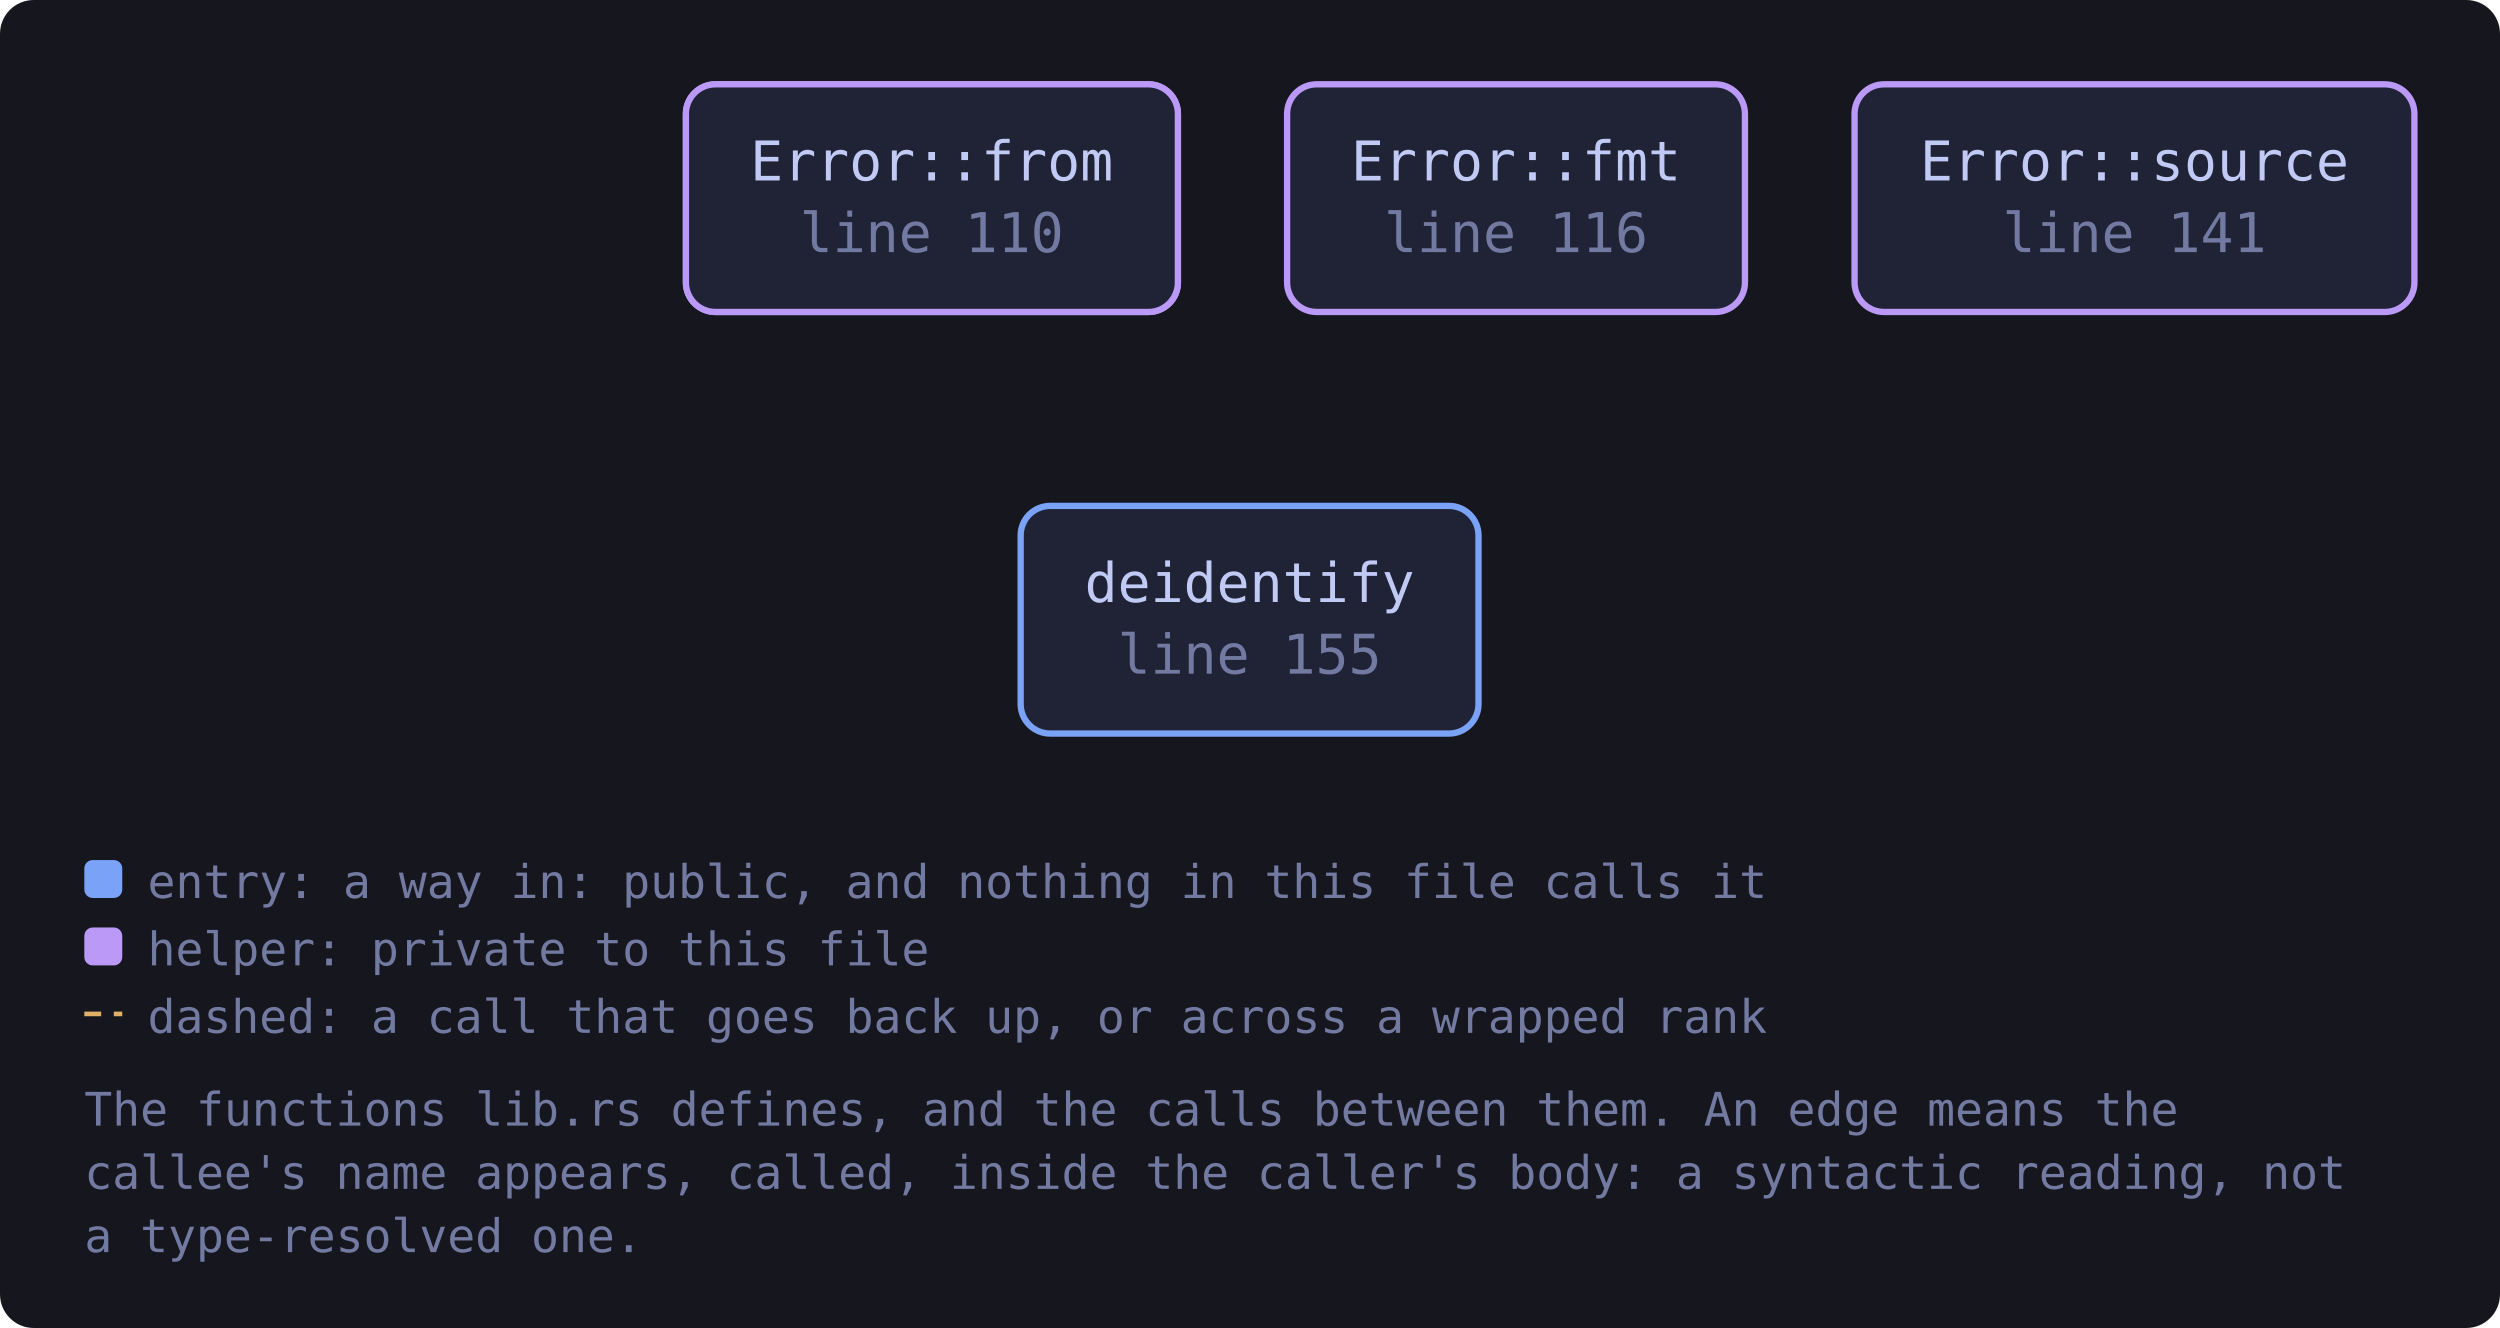
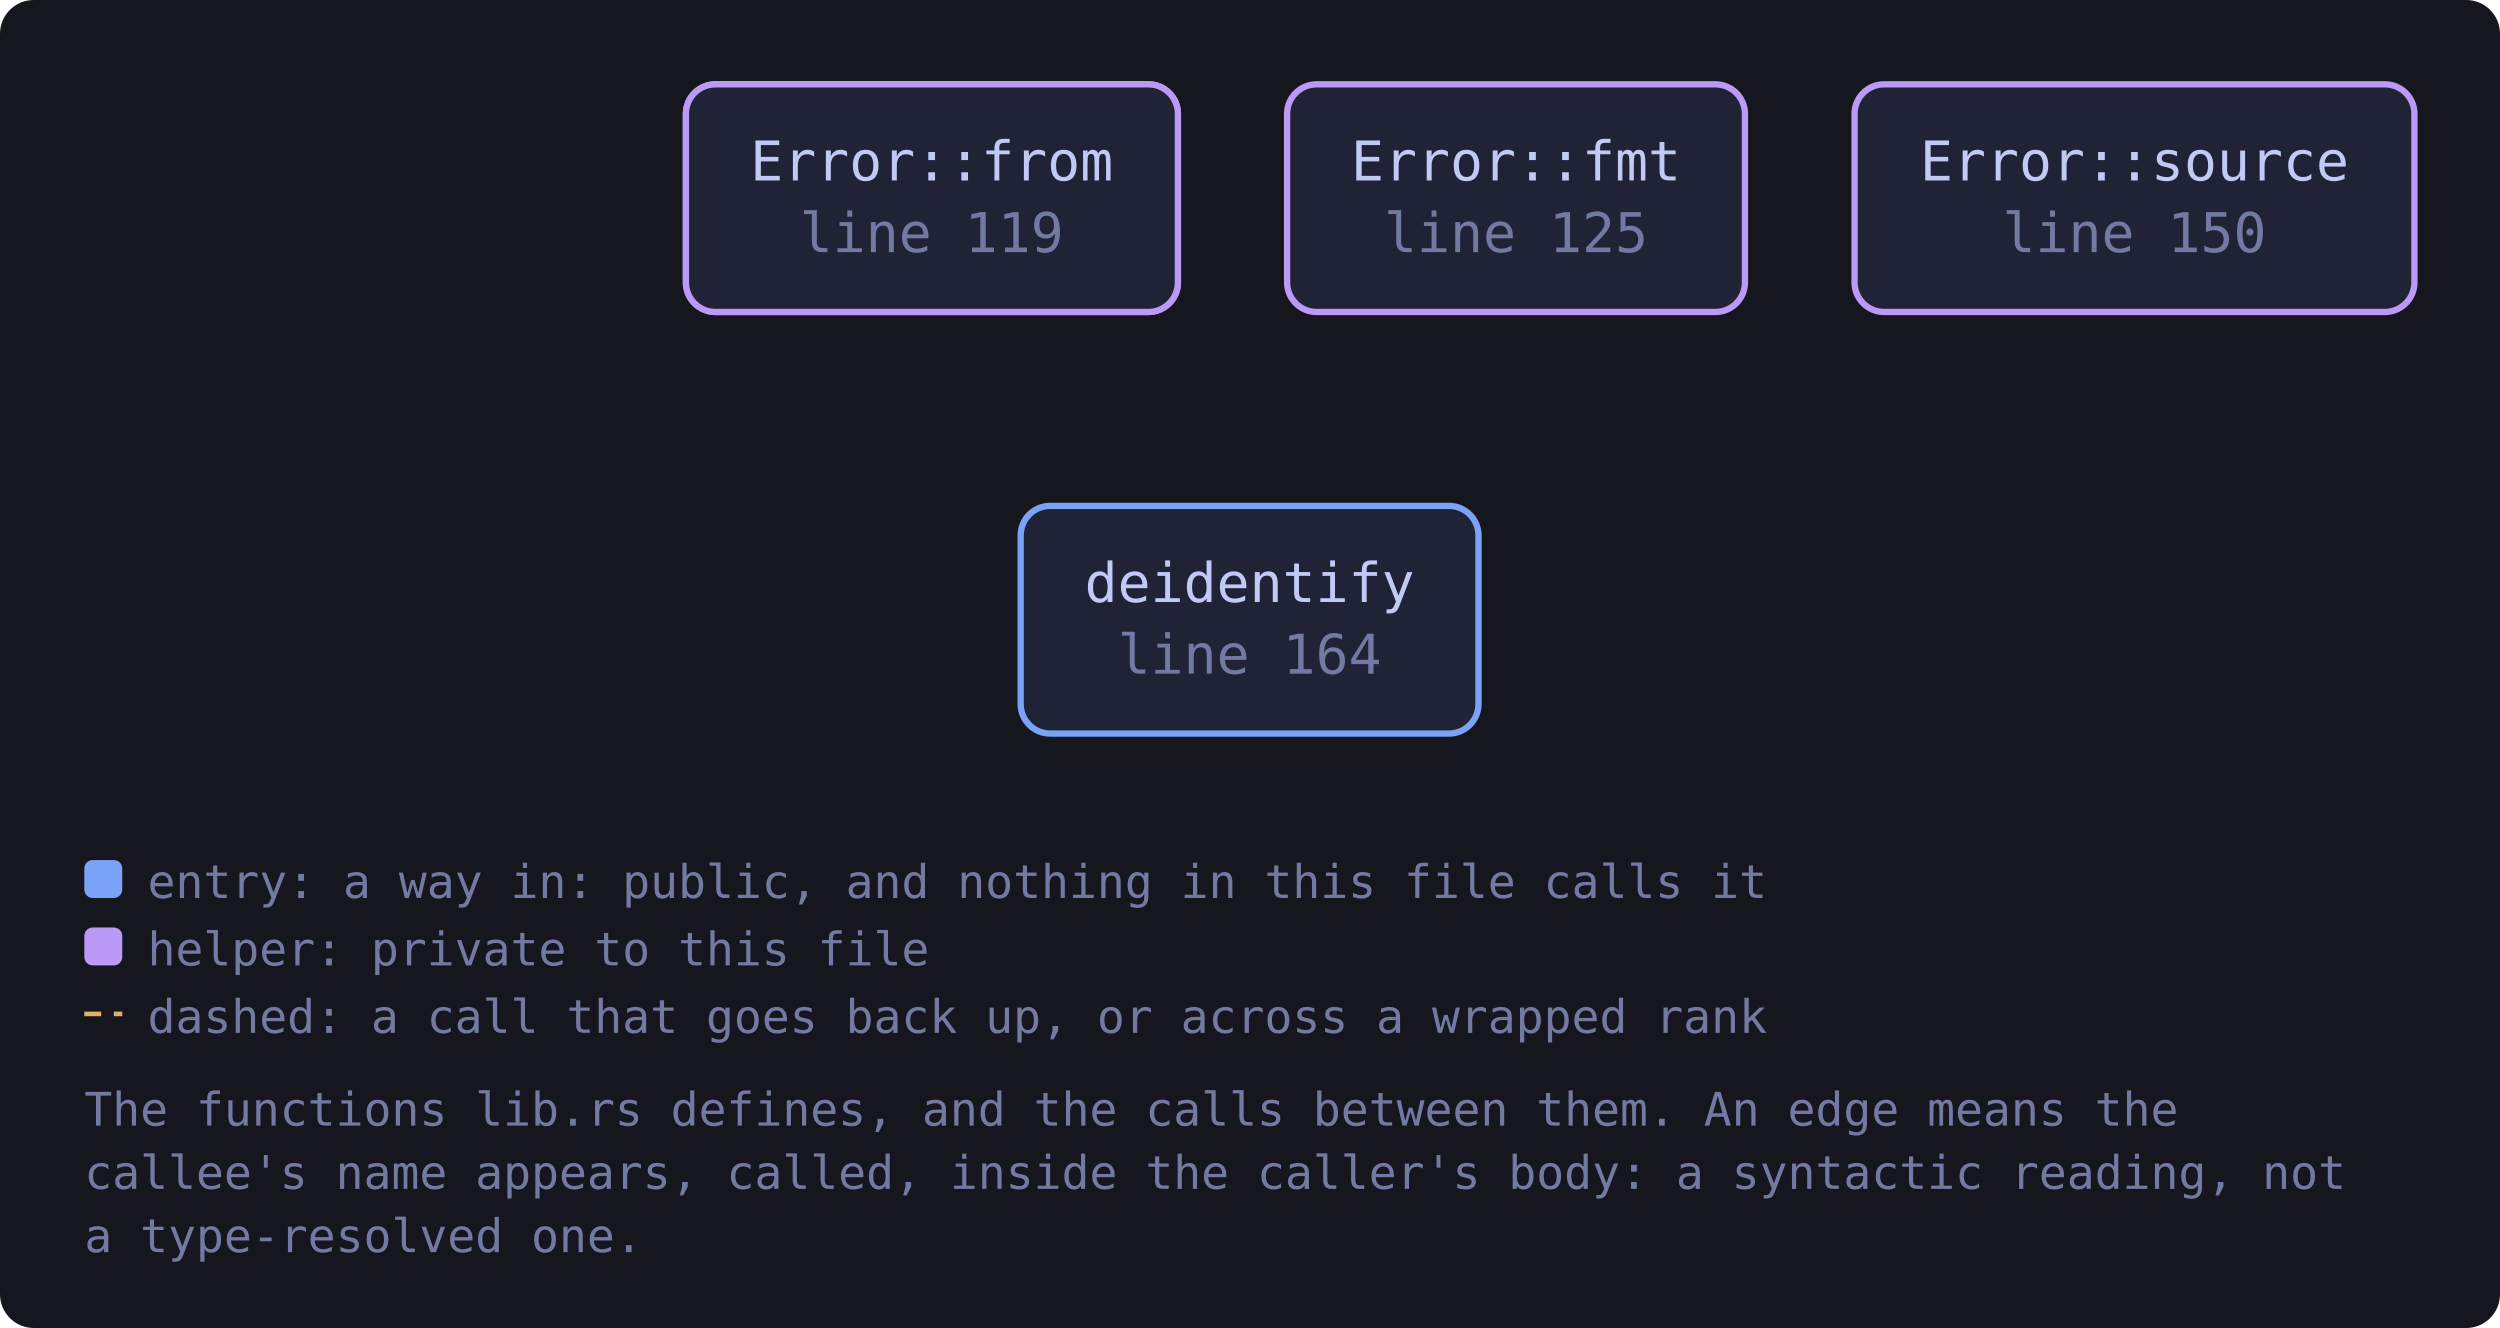
<svg xmlns="http://www.w3.org/2000/svg" viewBox="0 0 593 315" width="593" height="315" style="max-width:100%;height:auto" role="img" aria-label="flowchart">
  <defs>
    <marker id="a-muted" viewBox="0 0 8 8" refX="7" refY="4" markerWidth="7" markerHeight="7" orient="auto-start-reverse">
      <path d="M0 0 L8 4 L0 8 z" fill="var(--muted, #737aa2)" />
    </marker>
    <marker id="a-warn" viewBox="0 0 8 8" refX="7" refY="4" markerWidth="7" markerHeight="7" orient="auto-start-reverse">
      <path d="M0 0 L8 4 L0 8 z" fill="var(--warn, #e0af68)" />
    </marker>
    <marker id="a-accent" viewBox="0 0 8 8" refX="7" refY="4" markerWidth="7" markerHeight="7" orient="auto-start-reverse">
      <path d="M0 0 L8 4 L0 8 z" fill="var(--accent, #7aa2f7)" />
    </marker>
    <marker id="a-cyan" viewBox="0 0 8 8" refX="7" refY="4" markerWidth="7" markerHeight="7" orient="auto-start-reverse">
      <path d="M0 0 L8 4 L0 8 z" fill="var(--cyan, #7dcfff)" />
    </marker>
    <marker id="a-accent-2" viewBox="0 0 8 8" refX="7" refY="4" markerWidth="7" markerHeight="7" orient="auto-start-reverse">
      <path d="M0 0 L8 4 L0 8 z" fill="var(--accent-2, #bb9af7)" />
    </marker>
  </defs>
  <rect x="0" y="0" width="593" height="315" fill="var(--bg-inset, #16161e)" rx="8" />
-   <a href="https://github.com/tilas01/veilvoice/blob/main/crates/veilvoice-audio/src/lib.rs#L104" target="_blank" rel="noopener noreferrer">
+   <a href="https://github.com/tilas01/veilvoice/blob/main/crates/veilvoice-audio/src/lib.rs#L113" target="_blank" rel="noopener noreferrer">
    <rect x="162.7" y="20.0" width="116.7" height="54.0" rx="7" fill="var(--bg-soft, #1f2335)" stroke="var(--accent-2, #bb9af7)" stroke-width="1.5" />
    <text x="221.0" y="42.8" font-family="ui-monospace, SFMono-Regular, Menlo, Consolas, monospace" font-size="13" fill="var(--fg, #c0caf5)" text-anchor="middle">Error::from</text>
-     <text x="221.0" y="59.8" font-family="ui-monospace, SFMono-Regular, Menlo, Consolas, monospace" font-size="13" fill="var(--muted, #737aa2)" text-anchor="middle">line 104</text>
+     <text x="221.0" y="59.8" font-family="ui-monospace, SFMono-Regular, Menlo, Consolas, monospace" font-size="13" fill="var(--muted, #737aa2)" text-anchor="middle">line 113</text>
  </a>
-   <a href="https://github.com/tilas01/veilvoice/blob/main/crates/veilvoice-audio/src/lib.rs#L110" target="_blank" rel="noopener noreferrer">
+   <a href="https://github.com/tilas01/veilvoice/blob/main/crates/veilvoice-audio/src/lib.rs#L119" target="_blank" rel="noopener noreferrer">
    <rect x="162.7" y="20.0" width="116.7" height="54.0" rx="7" fill="var(--bg-soft, #1f2335)" stroke="var(--accent-2, #bb9af7)" stroke-width="1.5" />
    <text x="221.0" y="42.8" font-family="ui-monospace, SFMono-Regular, Menlo, Consolas, monospace" font-size="13" fill="var(--fg, #c0caf5)" text-anchor="middle">Error::from</text>
-     <text x="221.0" y="59.8" font-family="ui-monospace, SFMono-Regular, Menlo, Consolas, monospace" font-size="13" fill="var(--muted, #737aa2)" text-anchor="middle">line 110</text>
+     <text x="221.0" y="59.8" font-family="ui-monospace, SFMono-Regular, Menlo, Consolas, monospace" font-size="13" fill="var(--muted, #737aa2)" text-anchor="middle">line 119</text>
  </a>
-   <a href="https://github.com/tilas01/veilvoice/blob/main/crates/veilvoice-audio/src/lib.rs#L116" target="_blank" rel="noopener noreferrer">
+   <a href="https://github.com/tilas01/veilvoice/blob/main/crates/veilvoice-audio/src/lib.rs#L125" target="_blank" rel="noopener noreferrer">
    <rect x="305.3" y="20.0" width="108.6" height="54.0" rx="7" fill="var(--bg-soft, #1f2335)" stroke="var(--accent-2, #bb9af7)" stroke-width="1.5" />
    <text x="359.6" y="42.8" font-family="ui-monospace, SFMono-Regular, Menlo, Consolas, monospace" font-size="13" fill="var(--fg, #c0caf5)" text-anchor="middle">Error::fmt</text>
-     <text x="359.6" y="59.8" font-family="ui-monospace, SFMono-Regular, Menlo, Consolas, monospace" font-size="13" fill="var(--muted, #737aa2)" text-anchor="middle">line 116</text>
+     <text x="359.6" y="59.8" font-family="ui-monospace, SFMono-Regular, Menlo, Consolas, monospace" font-size="13" fill="var(--muted, #737aa2)" text-anchor="middle">line 125</text>
  </a>
-   <a href="https://github.com/tilas01/veilvoice/blob/main/crates/veilvoice-audio/src/lib.rs#L141" target="_blank" rel="noopener noreferrer">
+   <a href="https://github.com/tilas01/veilvoice/blob/main/crates/veilvoice-audio/src/lib.rs#L150" target="_blank" rel="noopener noreferrer">
    <rect x="439.9" y="20.0" width="132.8" height="54.0" rx="7" fill="var(--bg-soft, #1f2335)" stroke="var(--accent-2, #bb9af7)" stroke-width="1.5" />
    <text x="506.3" y="42.8" font-family="ui-monospace, SFMono-Regular, Menlo, Consolas, monospace" font-size="13" fill="var(--fg, #c0caf5)" text-anchor="middle">Error::source</text>
-     <text x="506.3" y="59.8" font-family="ui-monospace, SFMono-Regular, Menlo, Consolas, monospace" font-size="13" fill="var(--muted, #737aa2)" text-anchor="middle">line 141</text>
+     <text x="506.3" y="59.8" font-family="ui-monospace, SFMono-Regular, Menlo, Consolas, monospace" font-size="13" fill="var(--muted, #737aa2)" text-anchor="middle">line 150</text>
  </a>
-   <a href="https://github.com/tilas01/veilvoice/blob/main/crates/veilvoice-audio/src/lib.rs#L155" target="_blank" rel="noopener noreferrer">
+   <a href="https://github.com/tilas01/veilvoice/blob/main/crates/veilvoice-audio/src/lib.rs#L164" target="_blank" rel="noopener noreferrer">
    <rect x="242.1" y="120.0" width="108.6" height="54.0" rx="7" fill="var(--bg-soft, #1f2335)" stroke="var(--accent, #7aa2f7)" stroke-width="1.5" />
    <text x="296.4" y="142.8" font-family="ui-monospace, SFMono-Regular, Menlo, Consolas, monospace" font-size="13" fill="var(--fg, #c0caf5)" text-anchor="middle">deidentify</text>
-     <text x="296.4" y="159.8" font-family="ui-monospace, SFMono-Regular, Menlo, Consolas, monospace" font-size="13" fill="var(--muted, #737aa2)" text-anchor="middle">line 155</text>
+     <text x="296.4" y="159.8" font-family="ui-monospace, SFMono-Regular, Menlo, Consolas, monospace" font-size="13" fill="var(--muted, #737aa2)" text-anchor="middle">line 164</text>
  </a>
  <rect x="20.0" y="204.0" width="9" height="9" rx="2" fill="var(--accent, #7aa2f7)" />
  <text x="35.0" y="213.0" font-family="ui-monospace, SFMono-Regular, Menlo, Consolas, monospace" font-size="11" fill="var(--muted, #737aa2)">entry: a way in: public, and nothing in this file calls it</text>
  <rect x="20.0" y="220.0" width="9" height="9" rx="2" fill="var(--accent-2, #bb9af7)" />
  <text x="35.0" y="229.0" font-family="ui-monospace, SFMono-Regular, Menlo, Consolas, monospace" font-size="11" fill="var(--muted, #737aa2)">helper: private to this file</text>
  <path d="M20.0 240.5 L29.0 240.5" stroke="var(--warn, #e0af68)" stroke-width="1.1" stroke-dasharray="4 3" />
  <text x="35.0" y="245.0" font-family="ui-monospace, SFMono-Regular, Menlo, Consolas, monospace" font-size="11" fill="var(--muted, #737aa2)">dashed: a call that goes back up, or across a wrapped rank</text>
  <text x="20.0" y="267.0" font-family="ui-monospace, SFMono-Regular, Menlo, Consolas, monospace" font-size="11" fill="var(--muted, #737aa2)">The functions lib.rs defines, and the calls between them. An edge means the</text>
  <text x="20.0" y="282.0" font-family="ui-monospace, SFMono-Regular, Menlo, Consolas, monospace" font-size="11" fill="var(--muted, #737aa2)">callee's name appears, called, inside the caller's body: a syntactic reading, not</text>
  <text x="20.0" y="297.0" font-family="ui-monospace, SFMono-Regular, Menlo, Consolas, monospace" font-size="11" fill="var(--muted, #737aa2)">a type-resolved one.</text>
</svg>
